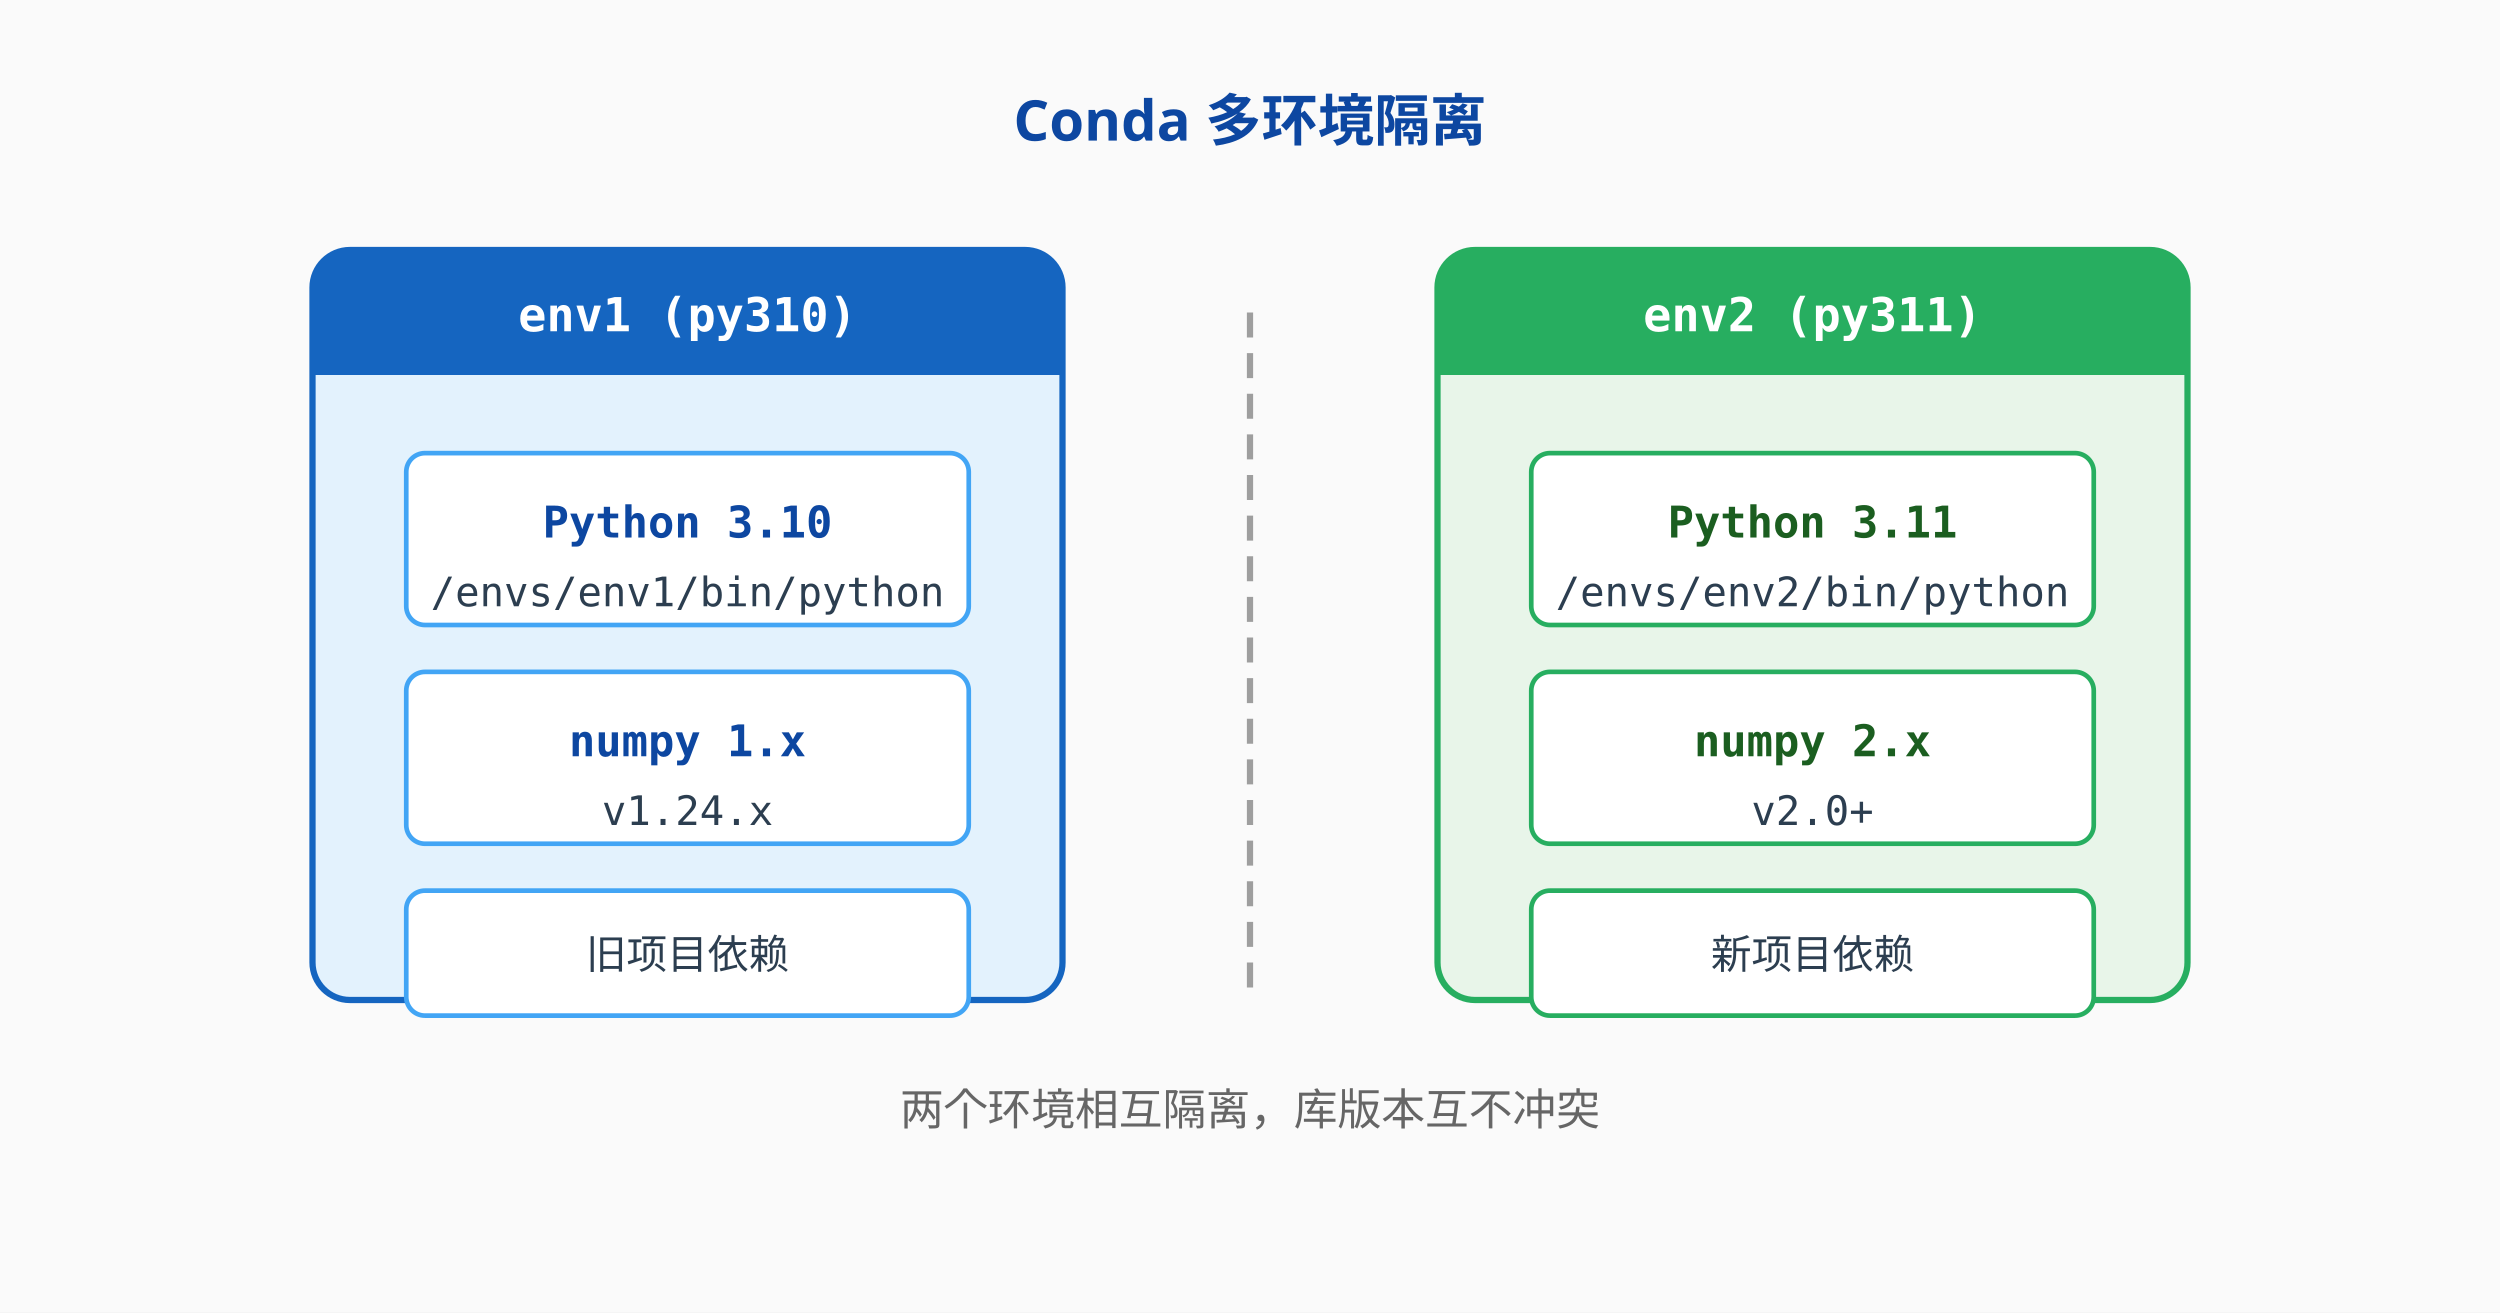
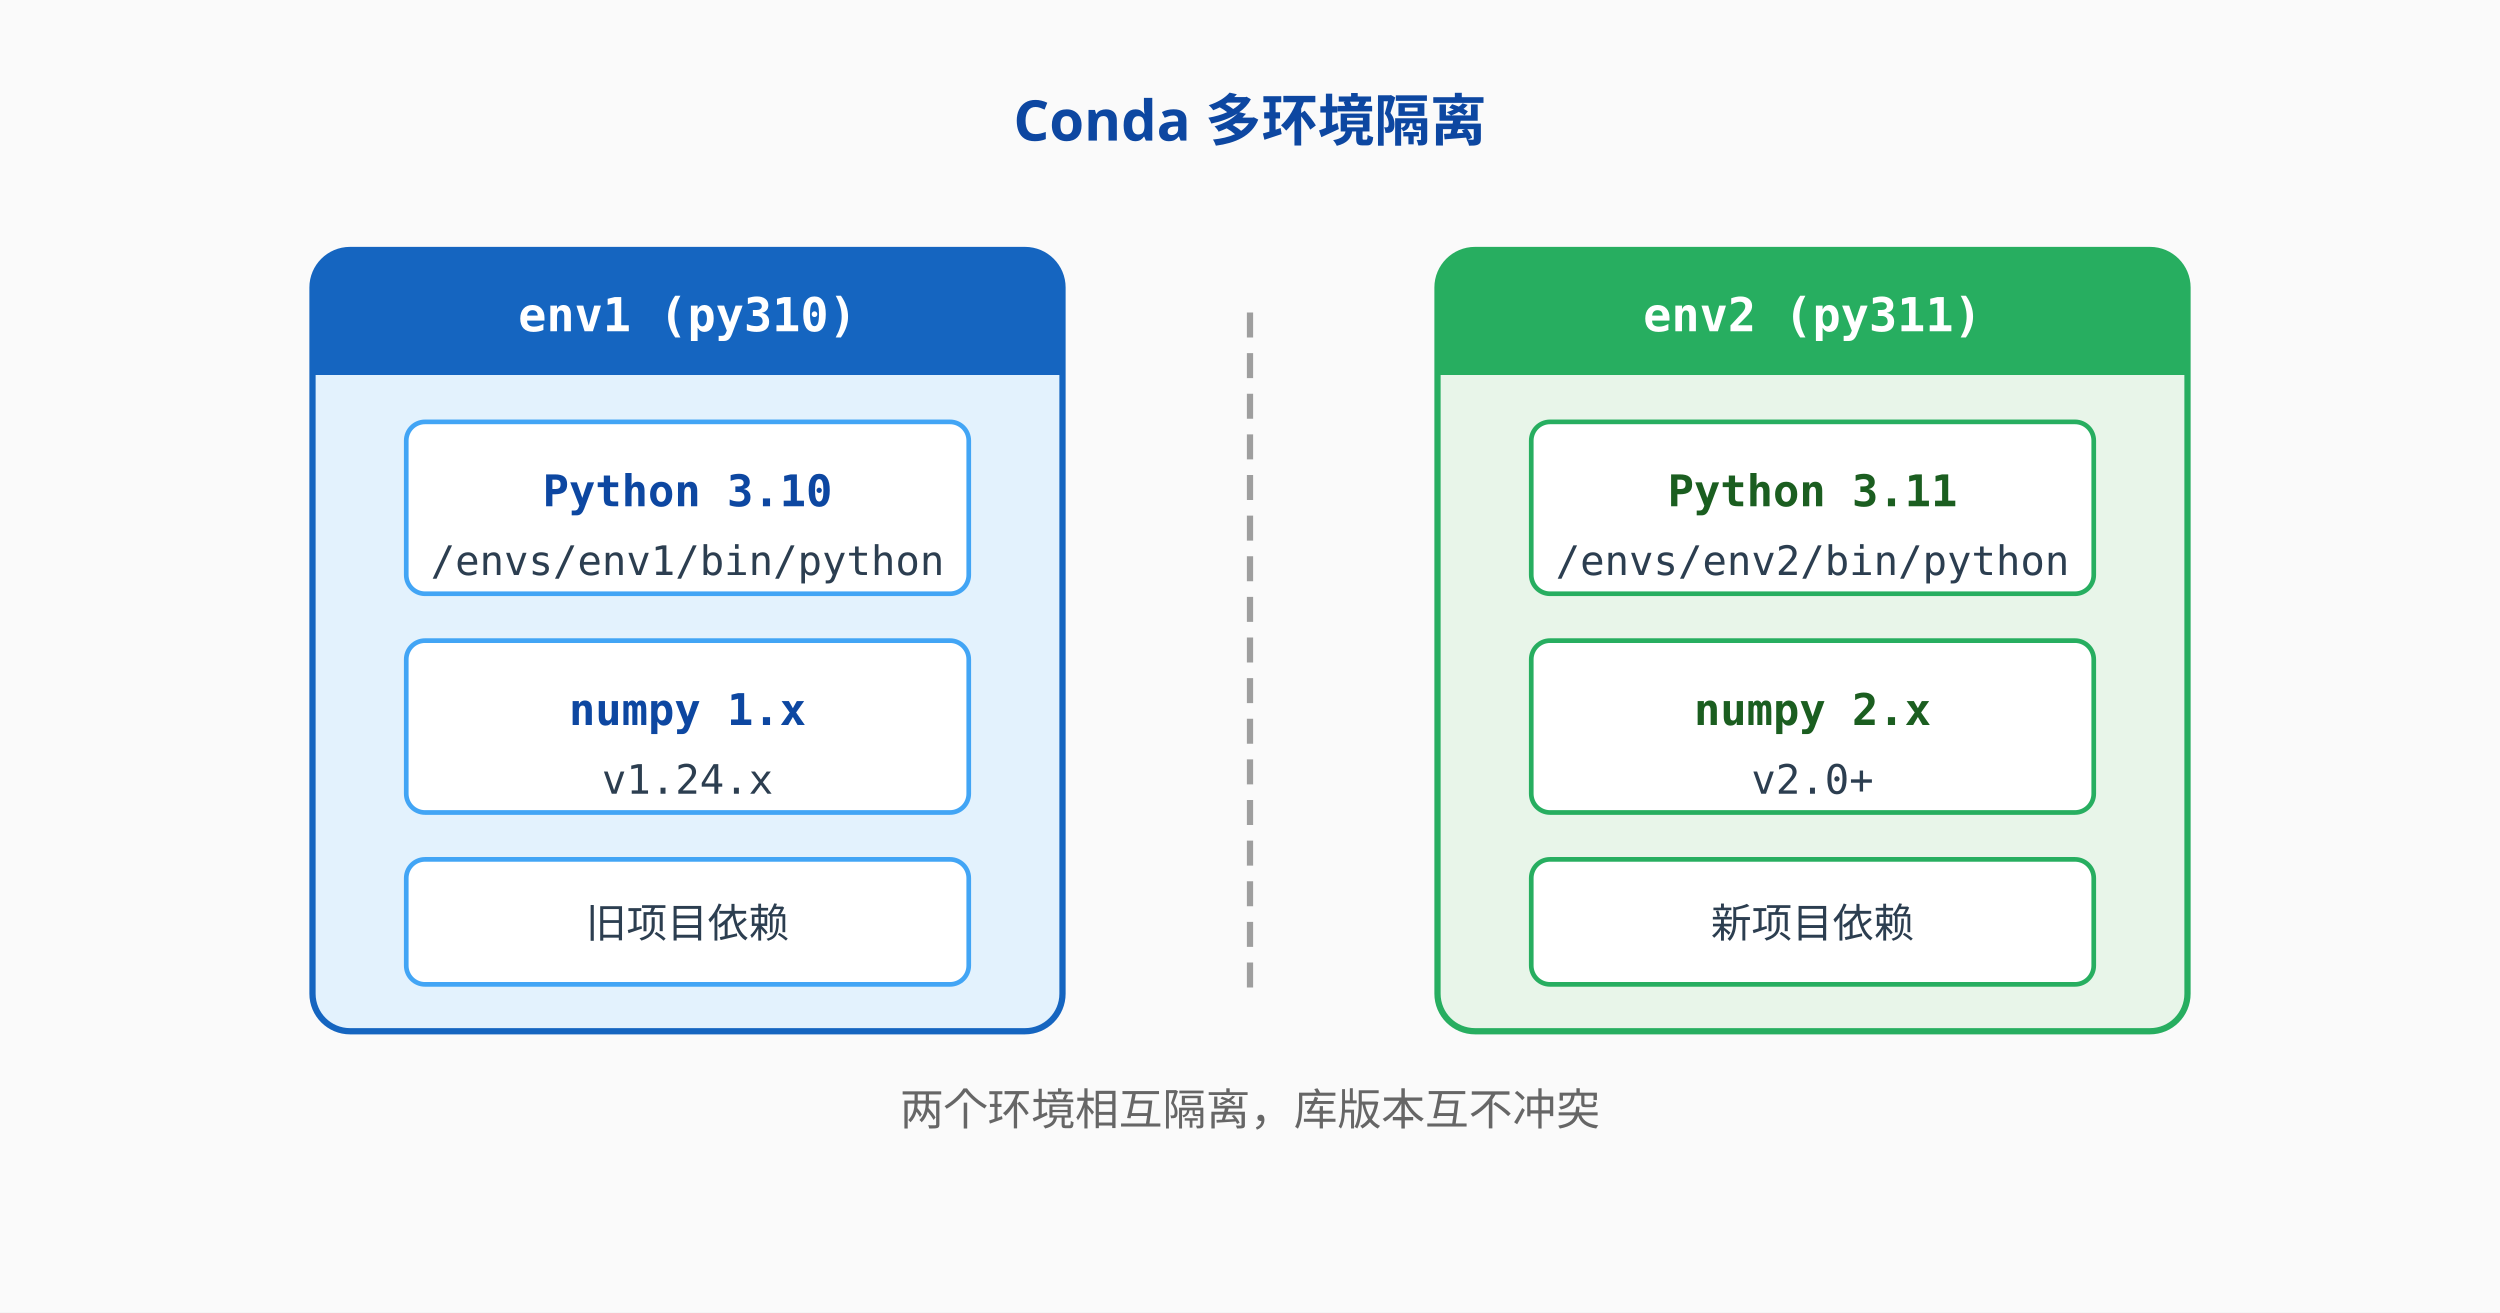
<svg xmlns="http://www.w3.org/2000/svg" viewBox="0 0 800 420" width="800" style="max-width:100%;height:auto;">
  <rect width="800" height="420" fill="#fafafa" />
  <text x="400" y="45" text-anchor="middle" font-family="'PingFang SC', 'Microsoft YaHei', sans-serif" font-size="18" font-weight="600" fill="#0d47a1">Conda 多环境隔离</text>
  <g transform="translate(220, 200)">
-     <rect x="-120" y="-120" width="240" height="240" rx="12" fill="#e3f2fd" stroke="#1565c0" stroke-width="2" />
+     <rect x="-120" y="-120" width="240" height="250" rx="12" fill="#e3f2fd" stroke="#1565c0" stroke-width="2" />
    <path d="M-120,-108 A12,12 0 0,1 -108,-120 H108 A12,12 0 0,1 120,-108 V-80 H-120 Z" fill="#1565c0" />
    <text x="0" y="-94" text-anchor="middle" font-family="ui-monospace, SFMono-Regular, Menlo, monospace" font-size="15" font-weight="600" fill="#ffffff">env1 (py310)</text>
-     <rect x="-90" y="-55" width="180" height="55" rx="6" fill="#ffffff" stroke="#42a5f5" stroke-width="1.5" />
-     <text x="0" y="-28" text-anchor="middle" font-family="ui-monospace, SFMono-Regular, Menlo, monospace" font-size="14" font-weight="600" fill="#0d47a1">Python 3.10</text>
-     <text x="0" y="-6" text-anchor="middle" font-family="ui-monospace, SFMono-Regular, Menlo, monospace" font-size="13" fill="#2c3e50">/envs/env1/bin/python</text>
-     <rect x="-90" y="15" width="180" height="55" rx="6" fill="#ffffff" stroke="#42a5f5" stroke-width="1.5" />
-     <text x="0" y="42" text-anchor="middle" font-family="ui-monospace, SFMono-Regular, Menlo, monospace" font-size="14" font-weight="600" fill="#0d47a1">numpy 1.x</text>
-     <text x="0" y="64" text-anchor="middle" font-family="ui-monospace, SFMono-Regular, Menlo, monospace" font-size="13" fill="#2c3e50">v1.24.x</text>
-     <rect x="-90" y="85" width="180" height="40" rx="6" fill="#ffffff" stroke="#42a5f5" stroke-width="1.5" />
-     <text x="0" y="110" text-anchor="middle" font-family="'PingFang SC', 'Microsoft YaHei', sans-serif" font-size="13" fill="#2c3e50">旧项目依赖</text>
+     <rect x="-90" y="-65" width="180" height="55" rx="6" fill="#ffffff" stroke="#42a5f5" stroke-width="1.5" />
+     <text x="0" y="-38" text-anchor="middle" font-family="ui-monospace, SFMono-Regular, Menlo, monospace" font-size="14" font-weight="600" fill="#0d47a1">Python 3.10</text>
+     <text x="0" y="-16" text-anchor="middle" font-family="ui-monospace, SFMono-Regular, Menlo, monospace" font-size="13" fill="#2c3e50">/envs/env1/bin/python</text>
+     <rect x="-90" y="5" width="180" height="55" rx="6" fill="#ffffff" stroke="#42a5f5" stroke-width="1.5" />
+     <text x="0" y="32" text-anchor="middle" font-family="ui-monospace, SFMono-Regular, Menlo, monospace" font-size="14" font-weight="600" fill="#0d47a1">numpy 1.x</text>
+     <text x="0" y="54" text-anchor="middle" font-family="ui-monospace, SFMono-Regular, Menlo, monospace" font-size="13" fill="#2c3e50">v1.24.x</text>
+     <rect x="-90" y="75" width="180" height="40" rx="6" fill="#ffffff" stroke="#42a5f5" stroke-width="1.5" />
+     <text x="0" y="100" text-anchor="middle" font-family="'PingFang SC', 'Microsoft YaHei', sans-serif" font-size="13" fill="#2c3e50">旧项目依赖</text>
  </g>
  <g transform="translate(580, 200)">
-     <rect x="-120" y="-120" width="240" height="240" rx="12" fill="#e8f5e9" stroke="#27ae60" stroke-width="2" />
+     <rect x="-120" y="-120" width="240" height="250" rx="12" fill="#e8f5e9" stroke="#27ae60" stroke-width="2" />
    <path d="M-120,-108 A12,12 0 0,1 -108,-120 H108 A12,12 0 0,1 120,-108 V-80 H-120 Z" fill="#27ae60" />
    <text x="0" y="-94" text-anchor="middle" font-family="ui-monospace, SFMono-Regular, Menlo, monospace" font-size="15" font-weight="600" fill="#ffffff">env2 (py311)</text>
-     <rect x="-90" y="-55" width="180" height="55" rx="6" fill="#ffffff" stroke="#27ae60" stroke-width="1.5" />
-     <text x="0" y="-28" text-anchor="middle" font-family="ui-monospace, SFMono-Regular, Menlo, monospace" font-size="14" font-weight="600" fill="#1b5e20">Python 3.11</text>
-     <text x="0" y="-6" text-anchor="middle" font-family="ui-monospace, SFMono-Regular, Menlo, monospace" font-size="13" fill="#2c3e50">/envs/env2/bin/python</text>
-     <rect x="-90" y="15" width="180" height="55" rx="6" fill="#ffffff" stroke="#27ae60" stroke-width="1.5" />
-     <text x="0" y="42" text-anchor="middle" font-family="ui-monospace, SFMono-Regular, Menlo, monospace" font-size="14" font-weight="600" fill="#1b5e20">numpy 2.x</text>
-     <text x="0" y="64" text-anchor="middle" font-family="ui-monospace, SFMono-Regular, Menlo, monospace" font-size="13" fill="#2c3e50">v2.0+</text>
-     <rect x="-90" y="85" width="180" height="40" rx="6" fill="#ffffff" stroke="#27ae60" stroke-width="1.5" />
-     <text x="0" y="110" text-anchor="middle" font-family="'PingFang SC', 'Microsoft YaHei', sans-serif" font-size="13" fill="#2c3e50">新项目依赖</text>
+     <rect x="-90" y="-65" width="180" height="55" rx="6" fill="#ffffff" stroke="#27ae60" stroke-width="1.5" />
+     <text x="0" y="-38" text-anchor="middle" font-family="ui-monospace, SFMono-Regular, Menlo, monospace" font-size="14" font-weight="600" fill="#1b5e20">Python 3.11</text>
+     <text x="0" y="-16" text-anchor="middle" font-family="ui-monospace, SFMono-Regular, Menlo, monospace" font-size="13" fill="#2c3e50">/envs/env2/bin/python</text>
+     <rect x="-90" y="5" width="180" height="55" rx="6" fill="#ffffff" stroke="#27ae60" stroke-width="1.5" />
+     <text x="0" y="32" text-anchor="middle" font-family="ui-monospace, SFMono-Regular, Menlo, monospace" font-size="14" font-weight="600" fill="#1b5e20">numpy 2.x</text>
+     <text x="0" y="54" text-anchor="middle" font-family="ui-monospace, SFMono-Regular, Menlo, monospace" font-size="13" fill="#2c3e50">v2.0+</text>
+     <rect x="-90" y="75" width="180" height="40" rx="6" fill="#ffffff" stroke="#27ae60" stroke-width="1.5" />
+     <text x="0" y="100" text-anchor="middle" font-family="'PingFang SC', 'Microsoft YaHei', sans-serif" font-size="13" fill="#2c3e50">新项目依赖</text>
  </g>
  <line x1="400" y1="100" x2="400" y2="320" stroke="#9e9e9e" stroke-width="2" stroke-dasharray="8 5" />
  <text x="400" y="360" text-anchor="middle" font-family="'PingFang SC', 'Microsoft YaHei', sans-serif" font-size="14" fill="#666666">两个环境相互隔离，库版本互不冲突</text>
</svg>
